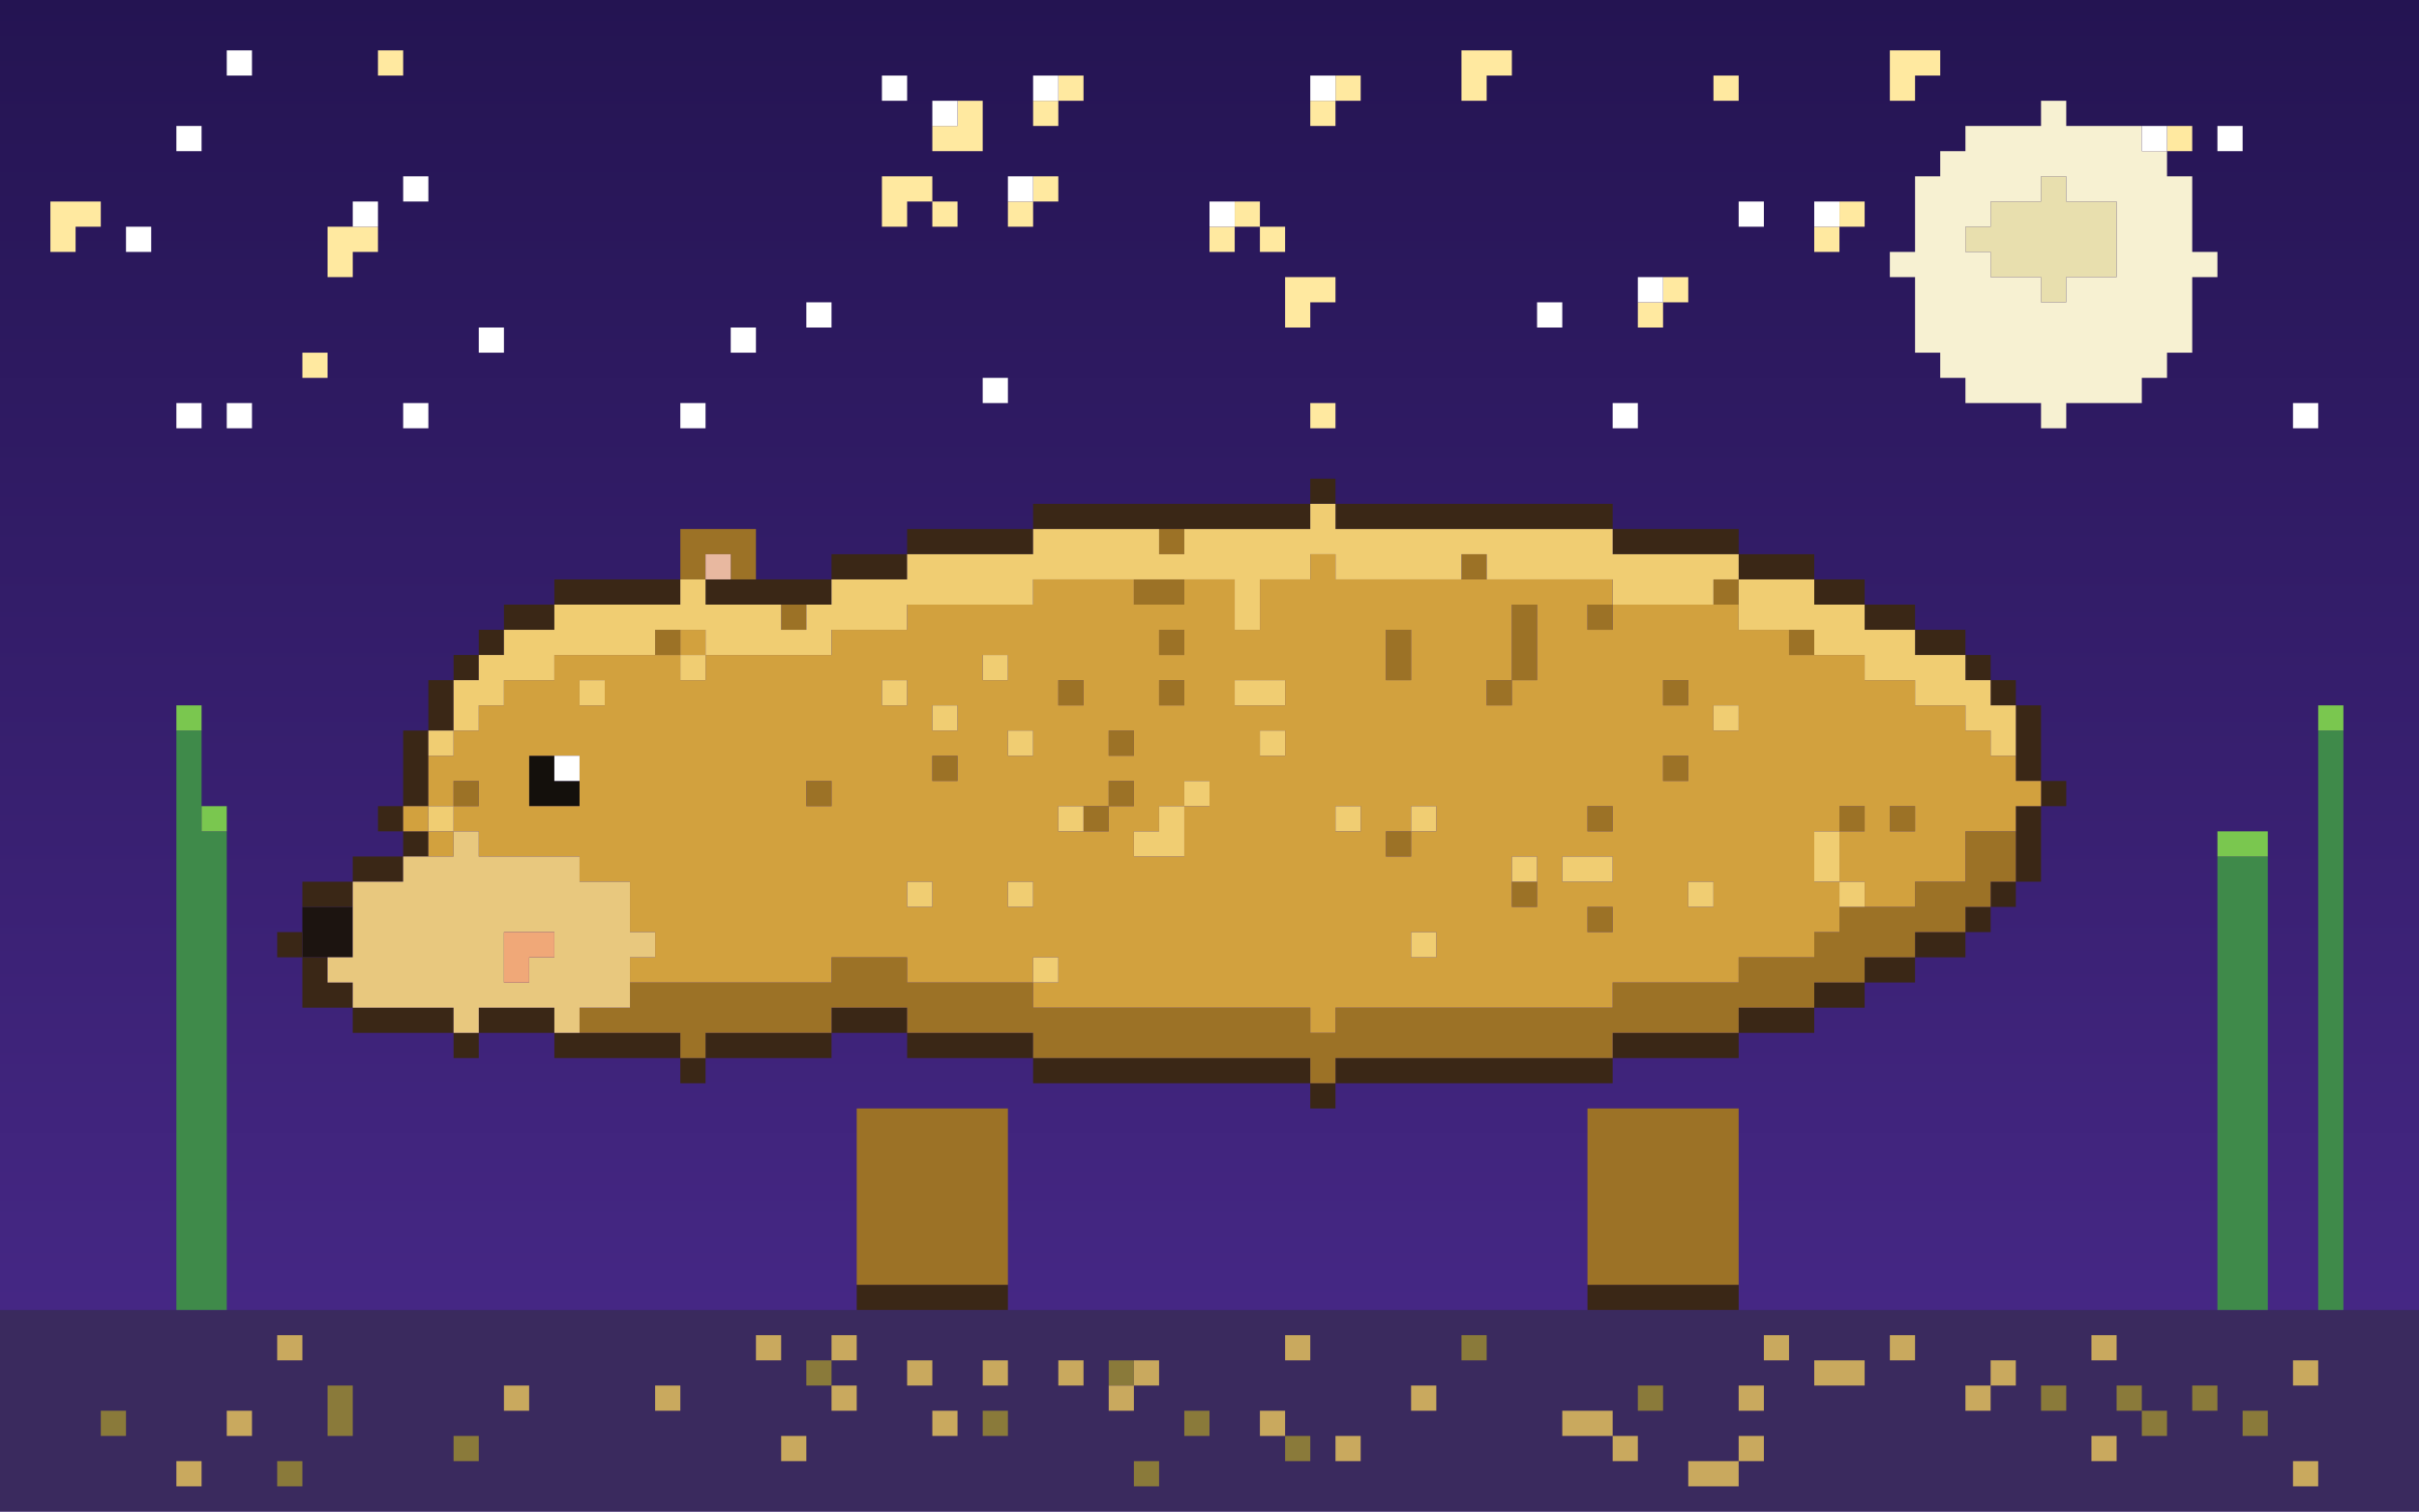
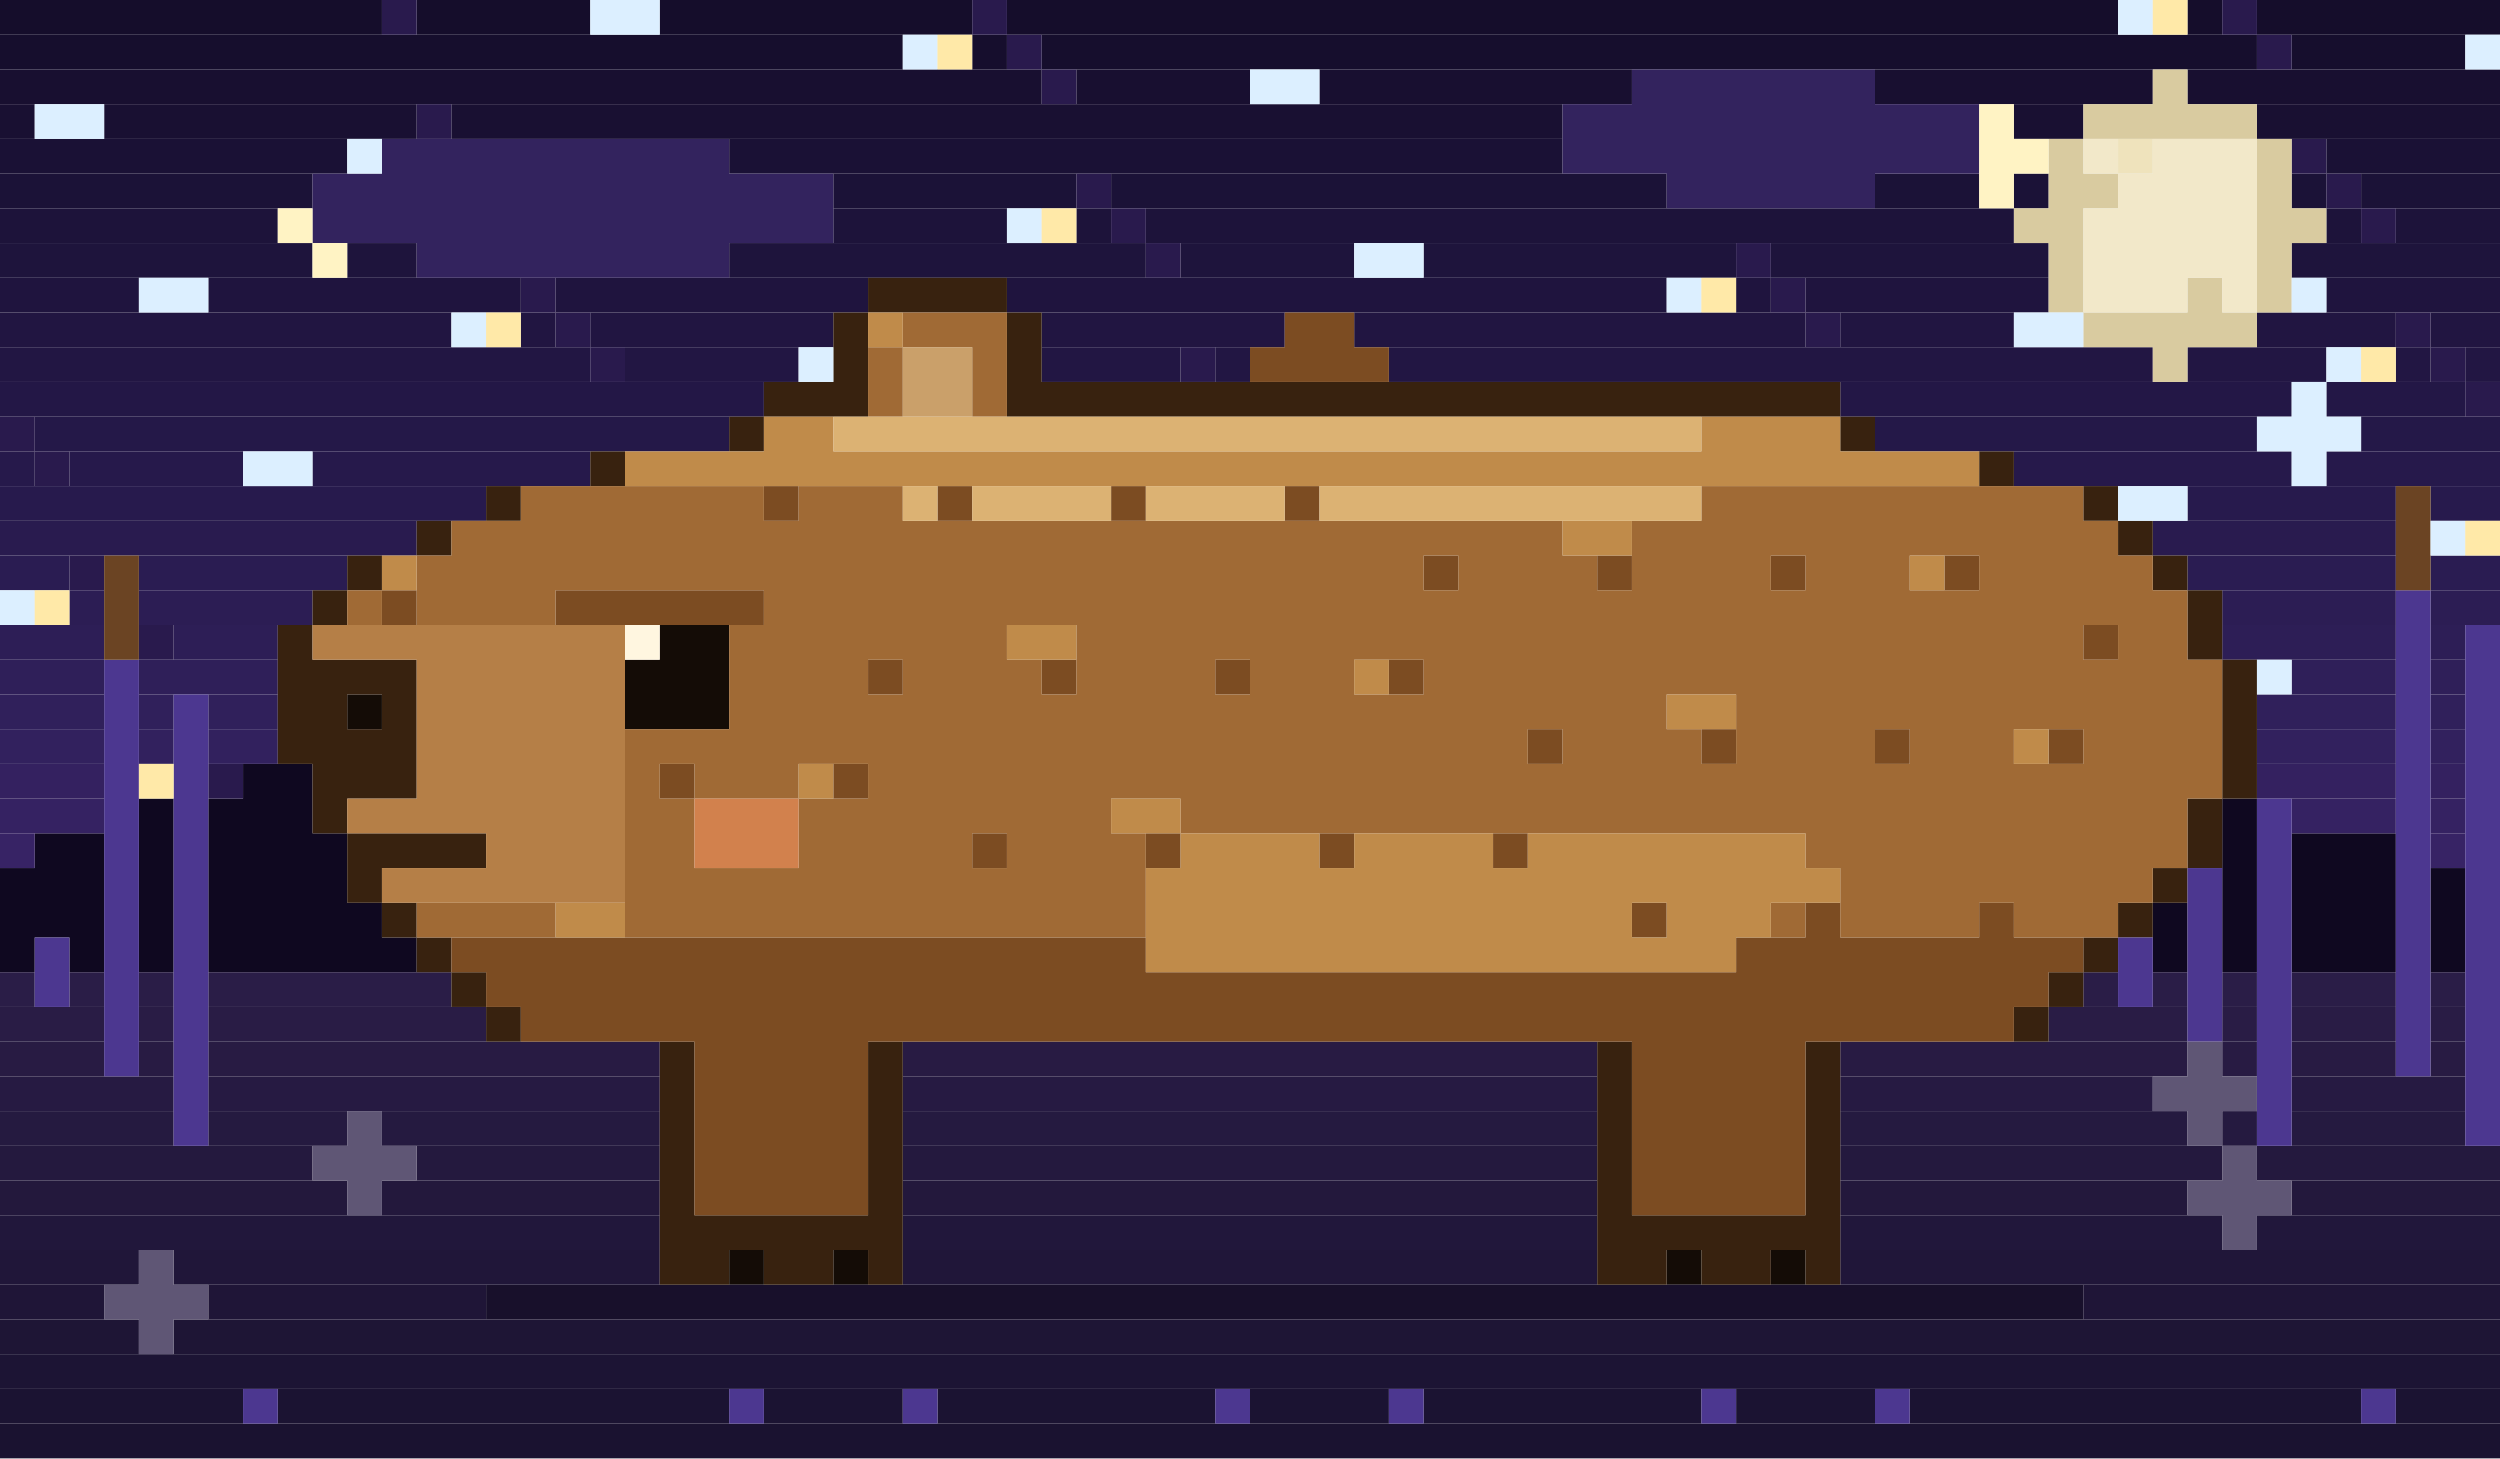
- <svg xmlns="http://www.w3.org/2000/svg" viewBox="0 0 480 300">
-   <defs>
-     <linearGradient id="g" x1="0" y1="0" x2="0" y2="1">
-       <stop offset="0" stop-color="#241452" />
-       <stop offset="1" stop-color="#4a2a8c" />
-     </linearGradient>
-   </defs>
-   <rect width="480" height="300" fill="url(#g)" />
-   <rect y="260" width="480" height="40" fill="#3a2a5e" />
-   <path fill="#14100c" d="M105 150h5v5H105zM105 155h10v5H105z" />
-   <path fill="#1c1410" d="M60 180h10v5H60zM60 185h10v5H60z" />
-   <path fill="#3a2716" d="M260 95h5v5H260zM205 100h55v5H205zM265 100h55v5H265zM180 105h25v5H180zM320 105h25v5H320zM165 110h15v5H165zM345 110h15v5H345zM110 115h25v5H110zM140 115h25v5H140zM360 115h10v5H360zM100 120h10v5H100zM370 120h10v5H370zM95 125h5v5H95zM380 125h10v5H380zM90 130h5v5H90zM390 130h5v5H390zM85 135h5v5H85zM395 135h5v5H395zM85 140h5v5H85zM400 140h5v5H400zM80 145h5v5H80zM400 145h5v5H400zM80 150h5v5H80zM400 150h5v5H400zM80 155h5v5H80zM405 155h5v5H405zM75 160h5v5H75zM400 160h5v5H400zM80 165h5v5H80zM400 165h5v5H400zM70 170h10v5H70zM400 170h5v5H400zM60 175h10v5H60zM395 175h5v5H395zM390 180h5v5H390zM55 185h5v5H55zM380 185h10v5H380zM60 190h5v5H60zM370 190h10v5H370zM60 195h10v5H60zM360 195h10v5H360zM70 200h20v5H70zM95 200h15v5H95zM165 200h15v5H165zM345 200h15v5H345zM90 205h5v5H90zM110 205h25v5H110zM140 205h25v5H140zM180 205h25v5H180zM320 205h25v5H320zM135 210h5v5H135zM205 210h55v5H205zM265 210h55v5H265zM260 215h5v5H260zM170 255h30v5H170zM315 255h30v5H315z" />
-   <path fill="#3f8a4a" d="M35 145h5v5H35zM460 145h5v5H460zM35 150h5v5H35zM460 150h5v5H460zM35 155h5v5H35zM460 155h5v5H460zM35 160h5v5H35zM460 160h5v5H460zM35 165h10v5H35zM460 165h5v5H460zM35 170h10v5H35zM440 170h10v5H440zM460 170h5v5H460zM35 175h10v5H35zM440 175h10v5H440zM460 175h5v5H460zM35 180h10v5H35zM440 180h10v5H440zM460 180h5v5H460zM35 185h10v5H35zM440 185h10v5H440zM460 185h5v5H460zM35 190h10v5H35zM440 190h10v5H440zM460 190h5v5H460zM35 195h10v5H35zM440 195h10v5H440zM460 195h5v5H460zM35 200h10v5H35zM440 200h10v5H440zM460 200h5v5H460zM35 205h10v5H35zM440 205h10v5H440zM460 205h5v5H460zM35 210h10v5H35zM440 210h10v5H440zM460 210h5v5H460zM35 215h10v5H35zM440 215h10v5H440zM460 215h5v5H460zM35 220h10v5H35zM440 220h10v5H440zM460 220h5v5H460zM35 225h10v5H35zM440 225h10v5H440zM460 225h5v5H460zM35 230h10v5H35zM440 230h10v5H440zM460 230h5v5H460zM35 235h10v5H35zM440 235h10v5H440zM460 235h5v5H460zM35 240h10v5H35zM440 240h10v5H440zM460 240h5v5H460zM35 245h10v5H35zM440 245h10v5H440zM460 245h5v5H460zM35 250h10v5H35zM440 250h10v5H440zM460 250h5v5H460zM35 255h10v5H35zM440 255h10v5H440zM460 255h5v5H460z" />
-   <path fill="#7ac74f" d="M35 140h5v5H35zM460 140h5v5H460zM40 160h5v5H40zM440 165h10v5H440z" />
-   <path fill="#8a7a3a" d="M290 265h5v5H290zM160 270h5v5H160zM220 270h5v5H220zM65 275h5v5H65zM325 275h5v5H325zM405 275h5v5H405zM420 275h5v5H420zM435 275h5v5H435zM20 280h5v5H20zM65 280h5v5H65zM195 280h5v5H195zM235 280h5v5H235zM425 280h5v5H425zM445 280h5v5H445zM90 285h5v5H90zM255 285h5v5H255zM55 290h5v5H55zM225 290h5v5H225z" />
-   <path fill="#9c7226" d="M135 105h15v5H135zM230 105h5v5H230zM135 110h5v5H135zM145 110h5v5H145zM290 110h5v5H290zM225 115h10v5H225zM340 115h5v5H340zM155 120h5v5H155zM300 120h5v5H300zM315 120h5v5H315zM130 125h5v5H130zM230 125h5v5H230zM275 125h5v5H275zM300 125h5v5H300zM355 125h5v5H355zM275 130h5v5H275zM300 130h5v5H300zM210 135h5v5H210zM230 135h5v5H230zM295 135h5v5H295zM330 135h5v5H330zM220 145h5v5H220zM185 150h5v5H185zM330 150h5v5H330zM90 155h5v5H90zM160 155h5v5H160zM220 155h5v5H220zM215 160h5v5H215zM315 160h5v5H315zM365 160h5v5H365zM375 160h5v5H375zM275 165h5v5H275zM390 165h10v5H390zM390 170h10v5H390zM300 175h5v5H300zM380 175h15v5H380zM315 180h5v5H315zM365 180h25v5H365zM360 185h20v5H360zM165 190h15v5H165zM345 190h25v5H345zM125 195h80v5H125zM320 195h40v5H320zM115 200h50v5H115zM180 200h80v5H180zM265 200h80v5H265zM135 205h5v5H135zM205 205h115v5H205zM260 210h5v5H260zM170 220h30v5H170zM315 220h30v5H315zM170 225h30v5H170zM315 225h30v5H315zM170 230h30v5H170zM315 230h30v5H315zM170 235h30v5H170zM315 235h30v5H315zM170 240h30v5H170zM315 240h30v5H315zM170 245h30v5H170zM315 245h30v5H315zM170 250h30v5H170zM315 250h30v5H315z" />
-   <path fill="#c9a95e" d="M55 265h5v5H55zM150 265h5v5H150zM165 265h5v5H165zM255 265h5v5H255zM350 265h5v5H350zM375 265h5v5H375zM415 265h5v5H415zM180 270h5v5H180zM195 270h5v5H195zM210 270h5v5H210zM225 270h5v5H225zM360 270h10v5H360zM395 270h5v5H395zM455 270h5v5H455zM100 275h5v5H100zM130 275h5v5H130zM165 275h5v5H165zM220 275h5v5H220zM280 275h5v5H280zM345 275h5v5H345zM390 275h5v5H390zM45 280h5v5H45zM185 280h5v5H185zM250 280h5v5H250zM310 280h10v5H310zM155 285h5v5H155zM265 285h5v5H265zM320 285h5v5H320zM345 285h5v5H345zM415 285h5v5H415zM35 290h5v5H35zM335 290h10v5H335zM455 290h5v5H455z" />
-   <path fill="#d2a13e" d="M260 110h5v5H260zM205 115h20v5H205zM235 115h10v5H235zM250 115h70v5H250zM180 120h65v5H180zM250 120h50v5H250zM305 120h10v5H305zM320 120h25v5H320zM135 125h5v5H135zM165 125h65v5H165zM235 125h40v5H235zM280 125h20v5H280zM305 125h50v5H305zM110 130h25v5H110zM140 130h55v5H140zM200 130h75v5H200zM280 130h20v5H280zM305 130h65v5H305zM100 135h15v5H100zM120 135h55v5H120zM180 135h30v5H180zM215 135h15v5H215zM235 135h10v5H235zM255 135h40v5H255zM300 135h30v5H300zM335 135h45v5H335zM95 140h90v5H95zM190 140h150v5H190zM345 140h45v5H345zM90 145h110v5H90zM205 145h15v5H205zM225 145h25v5H225zM255 145h140v5H255zM85 150h20v5H85zM115 150h70v5H115zM190 150h140v5H190zM335 150h65v5H335zM85 155h5v5H85zM95 155h10v5H95zM115 155h45v5H115zM165 155h55v5H165zM225 155h10v5H225zM240 155h165v5H240zM80 160h5v5H80zM90 160h120v5H90zM220 160h10v5H220zM235 160h30v5H235zM270 160h10v5H270zM285 160h30v5H285zM320 160h45v5H320zM370 160h5v5H370zM380 160h20v5H380zM85 165h5v5H85zM95 165h130v5H95zM235 165h40v5H235zM280 165h80v5H280zM365 165h25v5H365zM115 170h185v5H115zM305 170h5v5H305zM320 170h40v5H320zM365 170h25v5H365zM125 175h55v5H125zM185 175h15v5H185zM205 175h95v5H205zM305 175h30v5H305zM340 175h25v5H340zM370 175h10v5H370zM125 180h190v5H125zM320 180h45v5H320zM130 185h150v5H130zM285 185h75v5H285zM125 190h40v5H125zM180 190h25v5H180zM210 190h135v5H210zM205 195h115v5H205zM260 200h5v5H260z" />
-   <path fill="#e8b8a0" d="M140 110h5v5H140z" />
-   <path fill="#e8c87e" d="M90 165h5v5H90zM80 170h35v5H80zM70 175h55v5H70zM70 180h55v5H70zM70 185h30v5H70zM110 185h20v5H110zM65 190h35v5H65zM105 190h20v5H105zM70 195h55v5H70zM90 200h5v5H90zM110 200h5v5H110z" />
-   <path fill="#e8dfae" d="M405 35h5v5H405zM395 40h25v5H395zM390 45h30v5H390zM395 50h25v5H395zM405 55h5v5H405z" />
-   <path fill="#f0a878" d="M100 185h10v5H100zM100 190h5v5H100z" />
-   <path fill="#f0cd72" d="M260 100h5v5H260zM205 105h25v5H205zM235 105h85v5H235zM180 110h80v5H180zM265 110h25v5H265zM295 110h50v5H295zM135 115h5v5H135zM165 115h40v5H165zM245 115h5v5H245zM320 115h20v5H320zM345 115h15v5H345zM110 120h45v5H110zM160 120h20v5H160zM245 120h5v5H245zM345 120h25v5H345zM100 125h30v5H100zM140 125h25v5H140zM360 125h20v5H360zM95 130h15v5H95zM135 130h5v5H135zM195 130h5v5H195zM370 130h20v5H370zM90 135h10v5H90zM115 135h5v5H115zM175 135h5v5H175zM245 135h10v5H245zM380 135h15v5H380zM90 140h5v5H90zM185 140h5v5H185zM340 140h5v5H340zM390 140h10v5H390zM85 145h5v5H85zM200 145h5v5H200zM250 145h5v5H250zM395 145h5v5H395zM235 155h5v5H235zM85 160h5v5H85zM210 160h5v5H210zM230 160h5v5H230zM265 160h5v5H265zM280 160h5v5H280zM225 165h10v5H225zM360 165h5v5H360zM300 170h5v5H300zM310 170h10v5H310zM360 170h5v5H360zM180 175h5v5H180zM200 175h5v5H200zM335 175h5v5H335zM365 175h5v5H365zM280 185h5v5H280zM205 190h5v5H205z" />
-   <path fill="#f7f1d2" d="M405 20h5v5H405zM390 25h35v5H390zM385 30h45v5H385zM380 35h25v5H380zM410 35h25v5H410zM380 40h15v5H380zM420 40h15v5H420zM380 45h10v5H380zM420 45h15v5H420zM375 50h20v5H375zM420 50h20v5H420zM380 55h25v5H380zM410 55h25v5H410zM380 60h55v5H380zM380 65h55v5H380zM385 70h45v5H385zM390 75h35v5H390zM405 80h5v5H405z" />
-   <path fill="#ffe9a0" d="M75 10h5v5H75zM290 10h10v5H290zM375 10h10v5H375zM210 15h5v5H210zM265 15h5v5H265zM290 15h5v5H290zM340 15h5v5H340zM375 15h5v5H375zM190 20h5v5H190zM205 20h5v5H205zM260 20h5v5H260zM185 25h10v5H185zM430 25h5v5H430zM175 35h10v5H175zM205 35h5v5H205zM10 40h10v5H10zM175 40h5v5H175zM185 40h5v5H185zM200 40h5v5H200zM245 40h5v5H245zM365 40h5v5H365zM10 45h5v5H10zM65 45h10v5H65zM240 45h5v5H240zM250 45h5v5H250zM360 45h5v5H360zM65 50h5v5H65zM255 55h10v5H255zM330 55h5v5H330zM255 60h5v5H255zM325 60h5v5H325zM60 70h5v5H60zM260 80h5v5H260z" />
-   <path fill="#ffffff" d="M45 10h5v5H45zM175 15h5v5H175zM205 15h5v5H205zM260 15h5v5H260zM185 20h5v5H185zM35 25h5v5H35zM425 25h5v5H425zM440 25h5v5H440zM80 35h5v5H80zM200 35h5v5H200zM70 40h5v5H70zM240 40h5v5H240zM345 40h5v5H345zM360 40h5v5H360zM25 45h5v5H25zM325 55h5v5H325zM160 60h5v5H160zM305 60h5v5H305zM95 65h5v5H95zM145 65h5v5H145zM195 75h5v5H195zM35 80h5v5H35zM45 80h5v5H45zM80 80h5v5H80zM135 80h5v5H135zM320 80h5v5H320zM455 80h5v5H455zM110 150h5v5H110z" />
+ <svg xmlns="http://www.w3.org/2000/svg" viewBox="0 0 432 252">
+   <path fill="#0f0820" d="M42 132h12v6H42zM24 138h6v6H24zM36 138h18v6H36zM384 138h6v6H384zM6 144h12v6H6zM24 144h6v6H24zM36 144h24v6H36zM384 144h6v6H384zM396 144h18v6H396zM0 150h18v6H0zM24 150h6v6H24zM36 150h24v6H36zM384 150h6v6H384zM396 150h18v6H396zM420 150h6v6H420zM0 156h18v6H0zM24 156h6v6H24zM36 156h30v6H36zM372 156h6v6H372zM384 156h6v6H384zM396 156h18v6H396zM420 156h6v6H420zM0 162h6v6H0zM12 162h6v6H12zM24 162h6v6H24zM36 162h36v6H36zM372 162h6v6H372zM384 162h6v6H384zM396 162h18v6H396zM420 162h6v6H420z" />
+   <path fill="#140c06" d="M114 108h12v6H114zM108 114h18v6H108zM60 120h6v6H60zM108 120h18v6H108zM126 216h6v6H126zM144 216h6v6H144zM288 216h6v6H288zM306 216h6v6H306z" />
+   <path fill="#150d2b" d="M0 0h66v6H0zM72 0h30v6H72zM114 0h54v6H114zM174 0h192v6H174zM378 0h6v6H378zM390 0h42v6H390z" />
+   <path fill="#160e2d" d="M0 6h156v6H0zM168 6h6v6H168zM180 6h210v6H180zM396 6h30v6H396z" />
+   <path fill="#180f30" d="M0 12h180v6H0zM186 12h30v6H186zM228 12h54v6H228zM324 12h48v6H324zM378 12h54v6H378z" />
+   <path fill="#18102b" d="M84 222h276v6H84z" />
+   <path fill="#191032" d="M0 18h6v6H0zM18 18h54v6H18zM78 18h192v6H78zM348 18h12v6H348zM390 18h42v6H390z" />
+   <path fill="#1a1135" d="M0 24h60v6H0zM126 24h144v6H126zM402 24h30v6H402z" />
+   <path fill="#1a1230" d="M0 246h432v6H0z" />
+   <path fill="#1b1237" d="M0 30h54v6H0zM144 30h42v6H144zM192 30h96v6H192zM324 30h18v6H324zM348 30h6v6H348zM396 30h6v6H396zM408 30h24v6H408z" />
+   <path fill="#1b1332" d="M0 240h42v6H0zM48 240h78v6H48zM132 240h24v6H132zM162 240h48v6H162zM216 240h24v6H216zM246 240h48v6H246zM300 240h24v6H300zM330 240h78v6H330zM414 240h18v6H414z" />
+   <path fill="#1c1434" d="M0 234h432v6H0z" />
+   <path fill="#1d133a" d="M0 36h48v6H0zM144 36h30v6H144zM186 36h6v6H186zM198 36h150v6H198zM402 36h6v6H402zM414 36h18v6H414z" />
+   <path fill="#1e143c" d="M0 42h54v6H0zM60 42h12v6H60zM126 42h72v6H126zM204 42h30v6H204zM246 42h54v6H246zM306 42h48v6H306zM396 42h36v6H396z" />
+   <path fill="#1e1535" d="M0 228h24v6H0zM30 228h402v6H30z" />
+   <path fill="#1f143e" d="M0 48h24v6H0zM36 48h54v6H36zM96 48h54v6H96zM174 48h114v6H174zM300 48h6v6H300zM312 48h42v6H312zM402 48h30v6H402z" />
+   <path fill="#1f1537" d="M0 222h18v6H0zM36 222h48v6H36zM360 222h72v6H360z" />
+   <path fill="#201639" d="M0 216h24v6H0zM30 216h84v6H30zM156 216h120v6H156zM318 216h114v6H318z" />
+   <path fill="#211541" d="M0 54h78v6H0zM90 54h6v6H90zM102 54h42v6H102zM180 54h42v6H180zM234 54h78v6H234zM318 54h30v6H318zM390 54h24v6H390zM420 54h12v6H420z" />
+   <path fill="#21173b" d="M0 210h114v6H0zM156 210h120v6H156zM318 210h66v6H318zM390 210h42v6H390z" />
+   <path fill="#221643" d="M0 60h102v6H0zM108 60h30v6H108zM180 60h24v6H180zM210 60h6v6H210zM240 60h132v6H240zM378 60h24v6H378zM414 60h6v6H414zM426 60h6v6H426z" />
+   <path fill="#231746" d="M0 66h132v6H0zM318 66h78v6H318zM402 66h24v6H402z" />
+   <path fill="#23183c" d="M0 204h60v6H0zM66 204h48v6H66zM156 204h120v6H156zM318 204h60v6H318zM396 204h36v6H396z" />
+   <path fill="#241848" d="M6 72h120v6H6zM324 72h66v6H324zM408 72h24v6H408z" />
+   <path fill="#24193e" d="M0 198h54v6H0zM72 198h42v6H72zM156 198h120v6H156zM318 198h66v6H318zM390 198h42v6H390z" />
+   <path fill="#251a40" d="M0 192h30v6H0zM36 192h24v6H36zM66 192h48v6H66zM156 192h120v6H156zM318 192h60v6H318zM384 192h6v6H384zM396 192h30v6H396z" />
+   <path fill="#26194b" d="M0 78h6v6H0zM12 78h30v6H12zM54 78h48v6H54zM348 78h48v6H348zM402 78h30v6H402z" />
+   <path fill="#261a42" d="M0 186h30v6H0zM36 186h78v6H36zM156 186h120v6H156zM318 186h54v6H318zM396 186h30v6H396z" />
+   <path fill="#271a4d" d="M0 84h84v6H0zM378 84h36v6H378zM420 84h12v6H420z" />
+   <path fill="#281b43" d="M0 180h18v6H0zM24 180h6v6H24zM36 180h78v6H36zM156 180h120v6H156zM318 180h60v6H318zM384 180h6v6H384zM396 180h18v6H396zM420 180h6v6H420z" />
+   <path fill="#291a4d" d="M66 0h6v6H66zM168 0h6v6H168zM384 0h6v6H384zM174 6h6v6H174zM390 6h6v6H390zM180 12h6v6H180zM72 18h6v6H72zM396 24h6v6H396zM186 30h6v6H186zM402 30h6v6H402zM192 36h6v6H192zM408 36h6v6H408zM198 42h6v6H198zM300 42h6v6H300zM90 48h6v6H90zM306 48h6v6H306zM96 54h6v6H96zM312 54h6v6H312zM414 54h6v6H414zM102 60h6v6H102zM204 60h6v6H204zM420 60h6v6H420zM426 66h6v6H426zM0 72h6v6H0zM6 78h6v6H6zM12 96h6v6H12zM24 108h6v6H24zM36 132h6v6H36z" />
+   <path fill="#291b4f" d="M0 90h72v6H0zM372 90h42v6H372z" />
+   <path fill="#291c45" d="M0 174h18v6H0zM24 174h6v6H24zM36 174h48v6H36zM354 174h24v6H354zM384 174h6v6H384zM396 174h18v6H396zM420 174h6v6H420z" />
+   <path fill="#2a1c52" d="M0 96h12v6H0zM24 96h36v6H24zM378 96h36v6H378zM420 96h12v6H420z" />
+   <path fill="#2a1d47" d="M0 168h6v6H0zM12 168h6v6H12zM24 168h6v6H24zM36 168h42v6H36zM360 168h6v6H360zM372 168h6v6H372zM384 168h6v6H384zM396 168h18v6H396zM420 168h6v6H420z" />
+   <path fill="#2c1d54" d="M12 102h6v6H12zM24 102h30v6H24zM384 102h30v6H384zM420 102h12v6H420z" />
+   <path fill="#2d1e56" d="M0 108h18v6H0zM30 108h18v6H30zM384 108h30v6H384zM420 108h6v6H420z" />
+   <path fill="#2f1f59" d="M0 114h18v6H0zM24 114h24v6H24zM396 114h18v6H396zM420 114h6v6H420z" />
+   <path fill="#30205b" d="M0 120h18v6H0zM24 120h6v6H24zM36 120h12v6H36zM390 120h24v6H390zM420 120h6v6H420z" />
+   <path fill="#32215e" d="M0 126h18v6H0zM24 126h6v6H24zM36 126h12v6H36zM390 126h24v6H390zM420 126h6v6H420z" />
+   <path fill="#33235e" d="M282 12h42v6H282zM270 18h72v6H270zM66 24h60v6H66zM270 24h72v6H270zM54 30h90v6H54zM288 30h36v6H288zM54 36h90v6H54zM72 42h54v6H72z" />
+   <path fill="#342160" d="M0 132h18v6H0zM390 132h24v6H390zM420 132h6v6H420z" />
+   <path fill="#352262" d="M0 138h18v6H0zM396 138h18v6H396zM420 138h6v6H420z" />
+   <path fill="#372365" d="M0 144h6v6H0zM420 144h6v6H420z" />
+   <path fill="#38220f" d="M150 48h24v6H150zM144 54h6v6H144zM174 54h6v6H174zM144 60h6v6H144zM174 60h6v6H174zM132 66h18v6H132zM174 66h144v6H174zM126 72h6v6H126zM318 72h6v6H318zM102 78h6v6H102zM342 78h6v6H342zM84 84h6v6H84zM360 84h6v6H360zM72 90h6v6H72zM366 90h6v6H366zM60 96h6v6H60zM372 96h6v6H372zM54 102h6v6H54zM378 102h6v6H378zM48 108h6v6H48zM378 108h6v6H378zM48 114h24v6H48zM384 114h6v6H384zM48 120h12v6H48zM66 120h6v6H66zM384 120h6v6H384zM48 126h24v6H48zM384 126h6v6H384zM54 132h18v6H54zM384 132h6v6H384zM54 138h6v6H54zM378 138h6v6H378zM60 144h24v6H60zM378 144h6v6H378zM60 150h6v6H60zM372 150h6v6H372zM66 156h6v6H66zM366 156h6v6H366zM72 162h6v6H72zM360 162h6v6H360zM78 168h6v6H78zM354 168h6v6H354zM84 174h6v6H84zM348 174h6v6H348zM114 180h6v6H114zM150 180h6v6H150zM276 180h6v6H276zM312 180h6v6H312zM114 186h6v6H114zM150 186h6v6H150zM276 186h6v6H276zM312 186h6v6H312zM114 192h6v6H114zM150 192h6v6H150zM276 192h6v6H276zM312 192h6v6H312zM114 198h6v6H114zM150 198h6v6H150zM276 198h6v6H276zM312 198h6v6H312zM114 204h6v6H114zM150 204h6v6H150zM276 204h6v6H276zM312 204h6v6H312zM114 210h42v6H114zM276 210h42v6H276zM114 216h12v6H114zM132 216h12v6H132zM150 216h6v6H150zM276 216h12v6H276zM294 216h12v6H294zM312 216h6v6H312z" />
+   <path fill="#4c3790" d="M414 102h6v6H414zM414 108h6v6H414zM426 108h6v6H426zM18 114h6v6H18zM414 114h6v6H414zM426 114h6v6H426zM18 120h6v6H18zM30 120h6v6H30zM414 120h6v6H414zM426 120h6v6H426zM18 126h6v6H18zM30 126h6v6H30zM414 126h6v6H414zM426 126h6v6H426zM18 132h6v6H18zM30 132h6v6H30zM414 132h6v6H414zM426 132h6v6H426zM18 138h6v6H18zM30 138h6v6H30zM390 138h6v6H390zM414 138h6v6H414zM426 138h6v6H426zM18 144h6v6H18zM30 144h6v6H30zM390 144h6v6H390zM414 144h6v6H414zM426 144h6v6H426zM18 150h6v6H18zM30 150h6v6H30zM378 150h6v6H378zM390 150h6v6H390zM414 150h6v6H414zM426 150h6v6H426zM18 156h6v6H18zM30 156h6v6H30zM378 156h6v6H378zM390 156h6v6H390zM414 156h6v6H414zM426 156h6v6H426zM6 162h6v6H6zM18 162h6v6H18zM30 162h6v6H30zM366 162h6v6H366zM378 162h6v6H378zM390 162h6v6H390zM414 162h6v6H414zM426 162h6v6H426zM6 168h6v6H6zM18 168h6v6H18zM30 168h6v6H30zM366 168h6v6H366zM378 168h6v6H378zM390 168h6v6H390zM414 168h6v6H414zM426 168h6v6H426zM18 174h6v6H18zM30 174h6v6H30zM378 174h6v6H378zM390 174h6v6H390zM414 174h6v6H414zM426 174h6v6H426zM18 180h6v6H18zM30 180h6v6H30zM390 180h6v6H390zM414 180h6v6H414zM426 180h6v6H426zM30 186h6v6H30zM390 186h6v6H390zM426 186h6v6H426zM30 192h6v6H30zM390 192h6v6H390zM426 192h6v6H426zM42 240h6v6H42zM126 240h6v6H126zM156 240h6v6H156zM210 240h6v6H210zM240 240h6v6H240zM294 240h6v6H294zM324 240h6v6H324zM408 240h6v6H408z" />
+   <path fill="#5f5675" d="M378 180h6v6H378zM372 186h18v6H372zM60 192h6v6H60zM378 192h6v6H378zM54 198h18v6H54zM384 198h6v6H384zM60 204h6v6H60zM378 204h18v6H378zM384 210h6v6H384zM24 216h6v6H24zM18 222h18v6H18zM24 228h6v6H24z" />
+   <path fill="#6b4423" d="M414 84h6v6H414zM414 90h6v6H414zM18 96h6v6H18zM414 96h6v6H414zM18 102h6v6H18zM18 108h6v6H18z" />
+   <path fill="#7c4c22" d="M222 54h12v6H222zM216 60h24v6H216zM132 84h6v6H132zM162 84h6v6H162zM192 84h6v6H192zM222 84h6v6H222zM246 96h6v6H246zM276 96h6v6H276zM306 96h6v6H306zM336 96h6v6H336zM66 102h6v6H66zM96 102h36v6H96zM360 108h6v6H360zM150 114h6v6H150zM180 114h6v6H180zM210 114h6v6H210zM240 114h6v6H240zM264 126h6v6H264zM294 126h6v6H294zM324 126h6v6H324zM354 126h6v6H354zM114 132h6v6H114zM144 132h6v6H144zM168 144h6v6H168zM198 144h6v6H198zM228 144h6v6H228zM258 144h6v6H258zM282 156h6v6H282zM312 156h6v6H312zM342 156h6v6H342zM78 162h120v6H78zM300 162h60v6H300zM84 168h270v6H84zM90 174h258v6H90zM120 180h30v6H120zM282 180h30v6H282zM120 186h30v6H120zM282 186h30v6H282zM120 192h30v6H120zM282 192h30v6H282zM120 198h30v6H120zM282 198h30v6H282zM120 204h30v6H120zM282 204h30v6H282z" />
+   <path fill="#a06a35" d="M156 54h18v6H156zM150 60h6v6H150zM168 60h6v6H168zM150 66h6v6H150zM168 66h6v6H168zM90 84h42v6H90zM138 84h18v6H138zM294 84h66v6H294zM78 90h192v6H78zM282 90h84v6H282zM72 96h174v6H72zM252 96h24v6H252zM282 96h24v6H282zM312 96h18v6H312zM342 96h30v6H342zM60 102h6v6H60zM72 102h24v6H72zM132 102h246v6H132zM126 108h48v6H126zM186 108h174v6H186zM366 108h12v6H366zM126 114h24v6H126zM156 114h24v6H156zM186 114h24v6H186zM216 114h18v6H216zM246 114h138v6H246zM126 120h162v6H126zM300 120h84v6H300zM108 126h156v6H108zM270 126h24v6H270zM300 126h24v6H300zM330 126h18v6H330zM360 126h24v6H360zM108 132h6v6H108zM120 132h18v6H120zM150 132h234v6H150zM108 138h12v6H108zM138 138h54v6H138zM204 138h174v6H204zM108 144h12v6H108zM138 144h30v6H138zM174 144h24v6H174zM312 144h66v6H312zM108 150h90v6H108zM318 150h54v6H318zM72 156h24v6H72zM108 156h90v6H108zM306 156h6v6H306zM318 156h24v6H318zM348 156h18v6H348z" />
+   <path fill="#b57f47" d="M54 108h54v6H54zM72 114h36v6H72zM72 120h36v6H72zM72 126h36v6H72zM72 132h36v6H72zM60 138h48v6H60zM84 144h24v6H84zM66 150h42v6H66z" />
+   <path fill="#c08b4a" d="M150 54h6v6H150zM132 72h12v6H132zM294 72h24v6H294zM108 78h234v6H108zM270 90h12v6H270zM66 96h6v6H66zM330 96h6v6H330zM174 108h12v6H174zM234 114h6v6H234zM288 120h12v6H288zM348 126h6v6H348zM138 132h6v6H138zM192 138h12v6H192zM204 144h24v6H204zM234 144h24v6H234zM264 144h48v6H264zM198 150h120v6H198zM96 156h12v6H96zM198 156h84v6H198zM288 156h18v6H288zM198 162h102v6H198z" />
+   <path fill="#caa06a" d="M156 60h12v6H156zM156 66h12v6H156z" />
+   <path fill="#d2814d" d="M120 138h18v6H120zM120 144h18v6H120z" />
+   <path fill="#d9cba0" d="M372 12h6v6H372zM360 18h30v6H360zM354 24h6v6H354zM390 24h6v6H390zM354 30h12v6H354zM390 30h6v6H390zM348 36h12v6H348zM390 36h12v6H390zM354 42h6v6H354zM390 42h6v6H390zM354 48h6v6H354zM378 48h6v6H378zM390 48h6v6H390zM360 54h30v6H360zM372 60h6v6H372z" />
+   <path fill="#dcb273" d="M144 72h150v6H144zM156 84h6v6H156zM168 84h24v6H168zM198 84h24v6H198zM228 84h66v6H228z" />
+   <path fill="#dcefff" d="M102 0h12v6H102zM366 0h6v6H366zM156 6h6v6H156zM426 6h6v6H426zM216 12h12v6H216zM6 18h12v6H6zM60 24h6v6H60zM174 36h6v6H174zM234 42h12v6H234zM24 48h12v6H24zM288 48h6v6H288zM396 48h6v6H396zM78 54h6v6H78zM348 54h12v6H348zM138 60h6v6H138zM402 60h6v6H402zM396 66h6v6H396zM390 72h18v6H390zM42 78h12v6H42zM396 78h6v6H396zM366 84h12v6H366zM420 90h6v6H420zM0 102h6v6H0zM390 114h6v6H390z" />
+   <path fill="#efe3bc" d="M366 24h6v6H366z" />
+   <path fill="#f2e8c9" d="M360 24h6v6H360zM372 24h18v6H372zM366 30h24v6H366zM360 36h30v6H360zM360 42h30v6H360zM360 48h18v6H360zM384 48h6v6H384z" />
+   <path fill="#ffe9a8" d="M372 0h6v6H372zM162 6h6v6H162zM180 36h6v6H180zM294 48h6v6H294zM84 54h6v6H84zM408 60h6v6H408zM426 90h6v6H426zM6 102h6v6H6zM24 132h6v6H24z" />
+   <path fill="#fff3c4" d="M342 18h6v6H342zM342 24h12v6H342zM342 30h6v6H342zM48 36h6v6H48zM54 42h6v6H54z" />
+   <path fill="#fff6e0" d="M108 108h6v6H108z" />
</svg>
